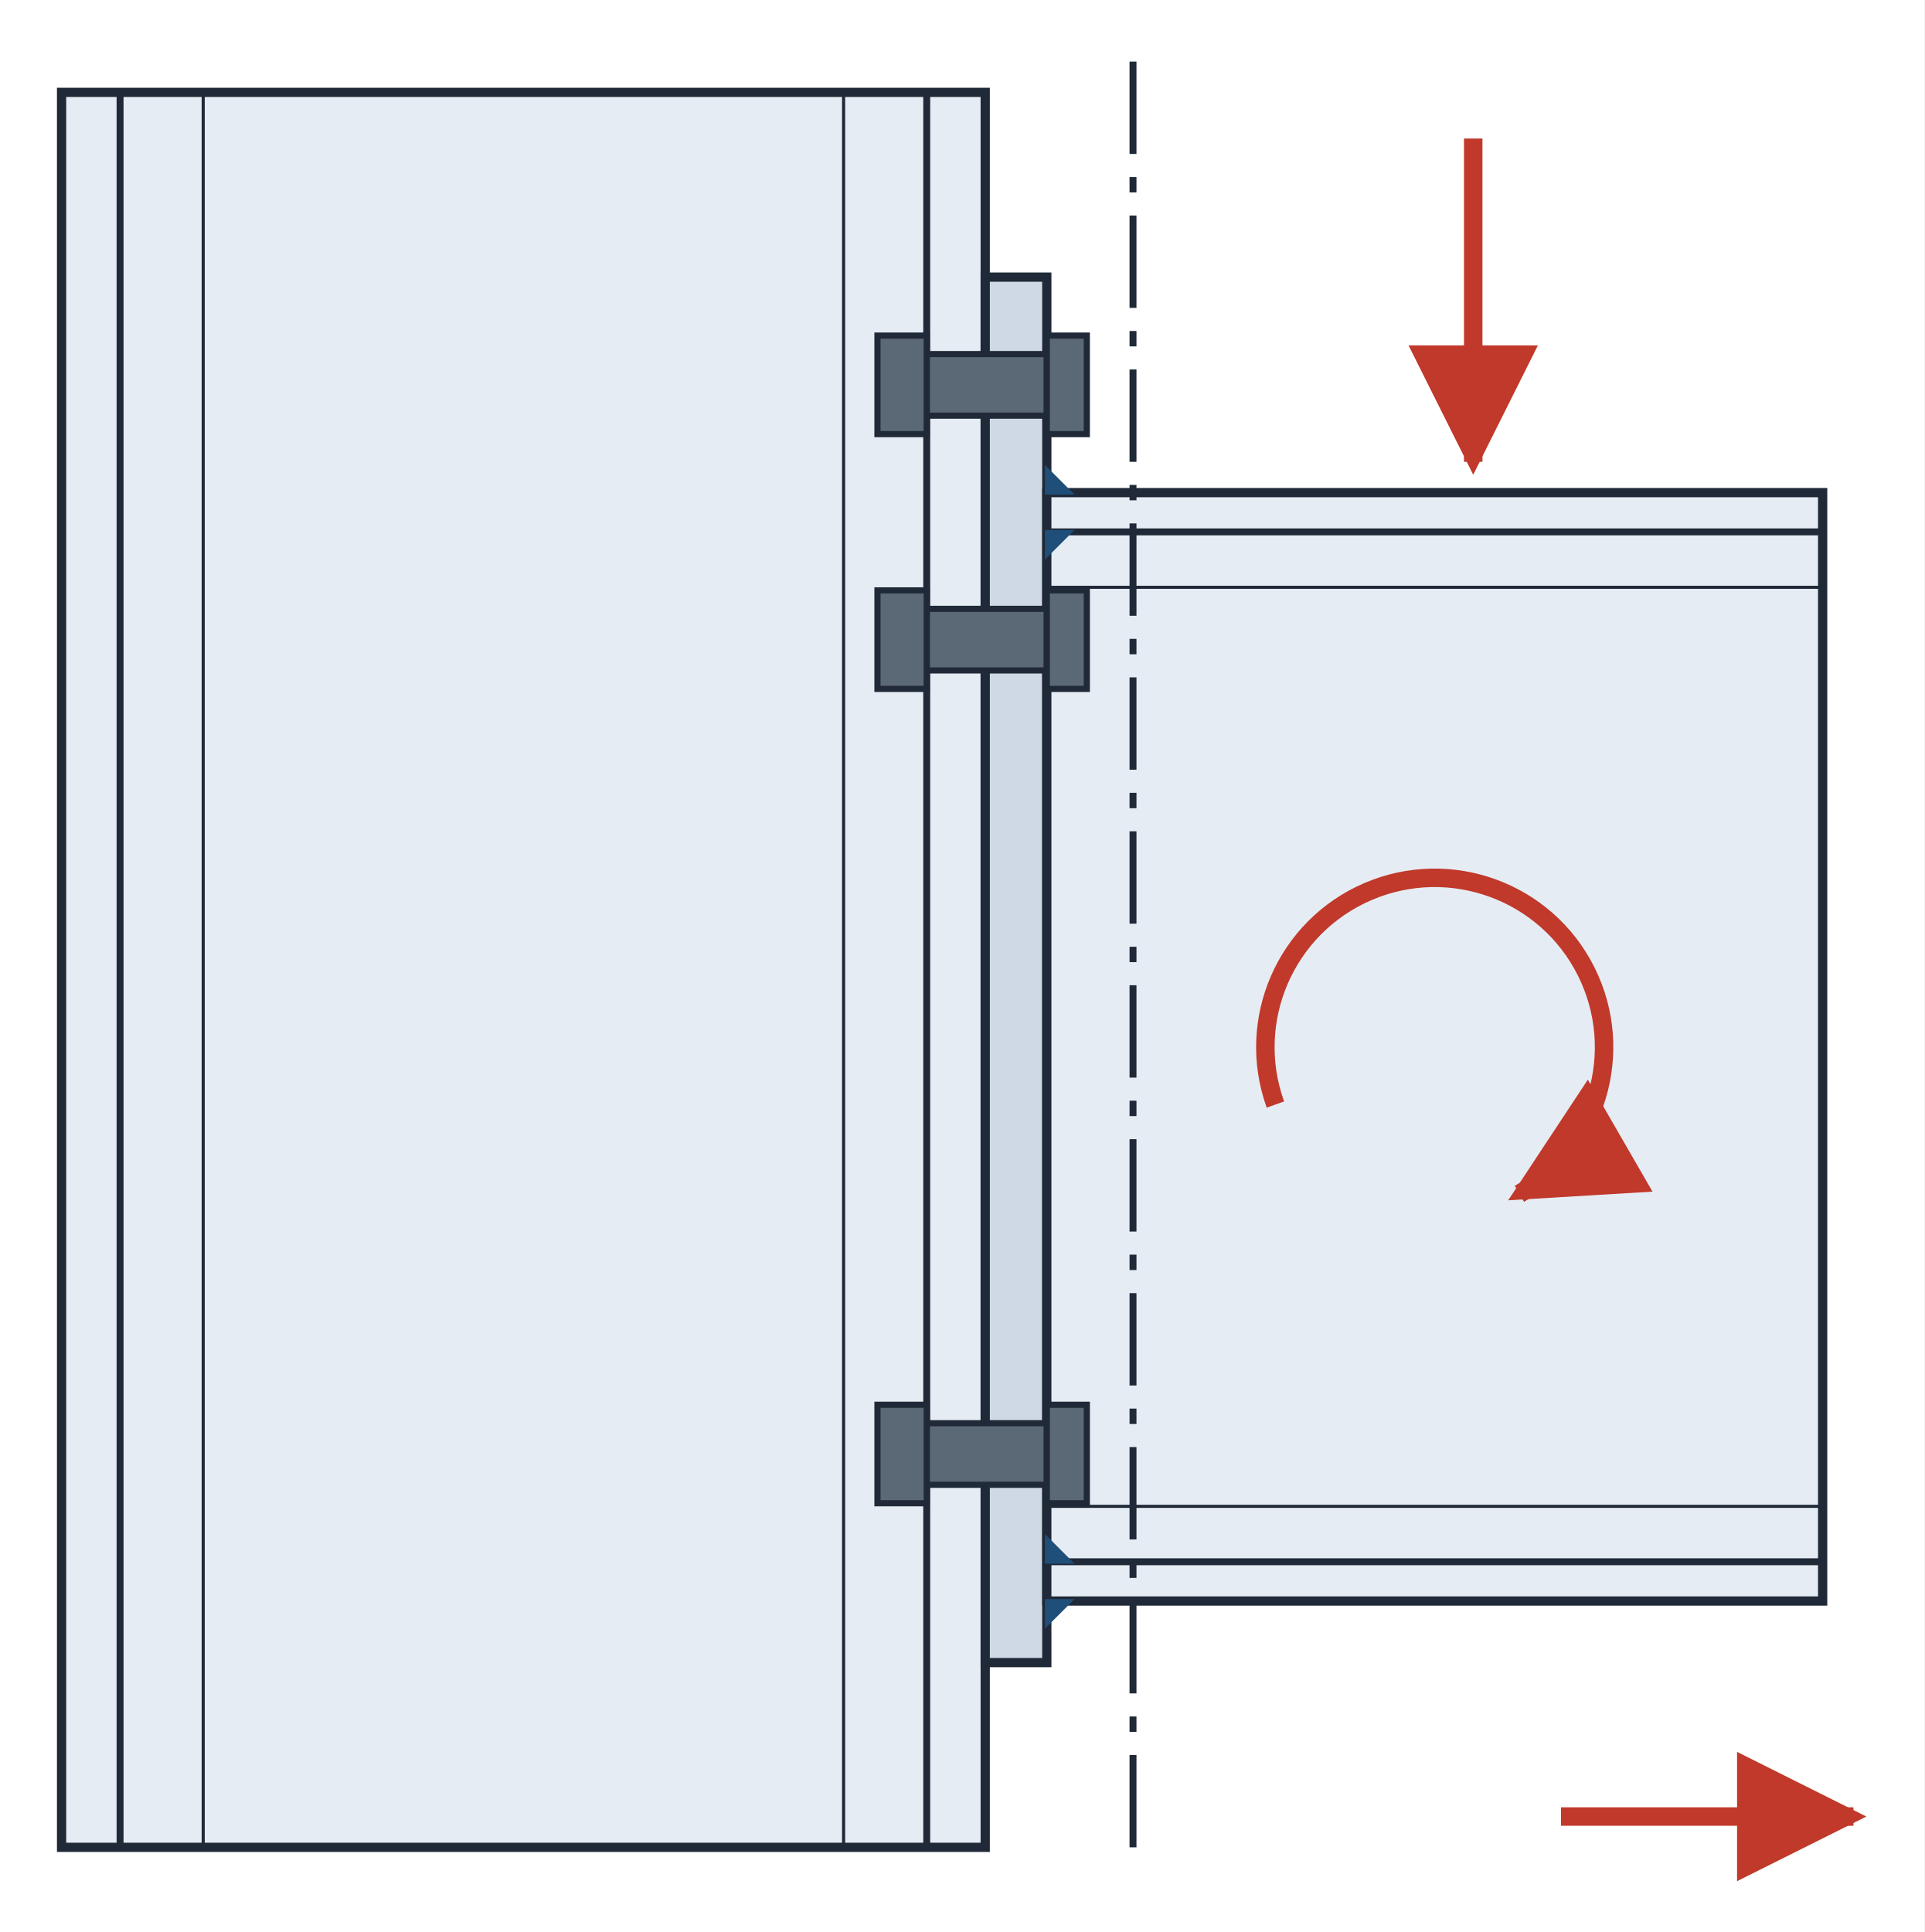
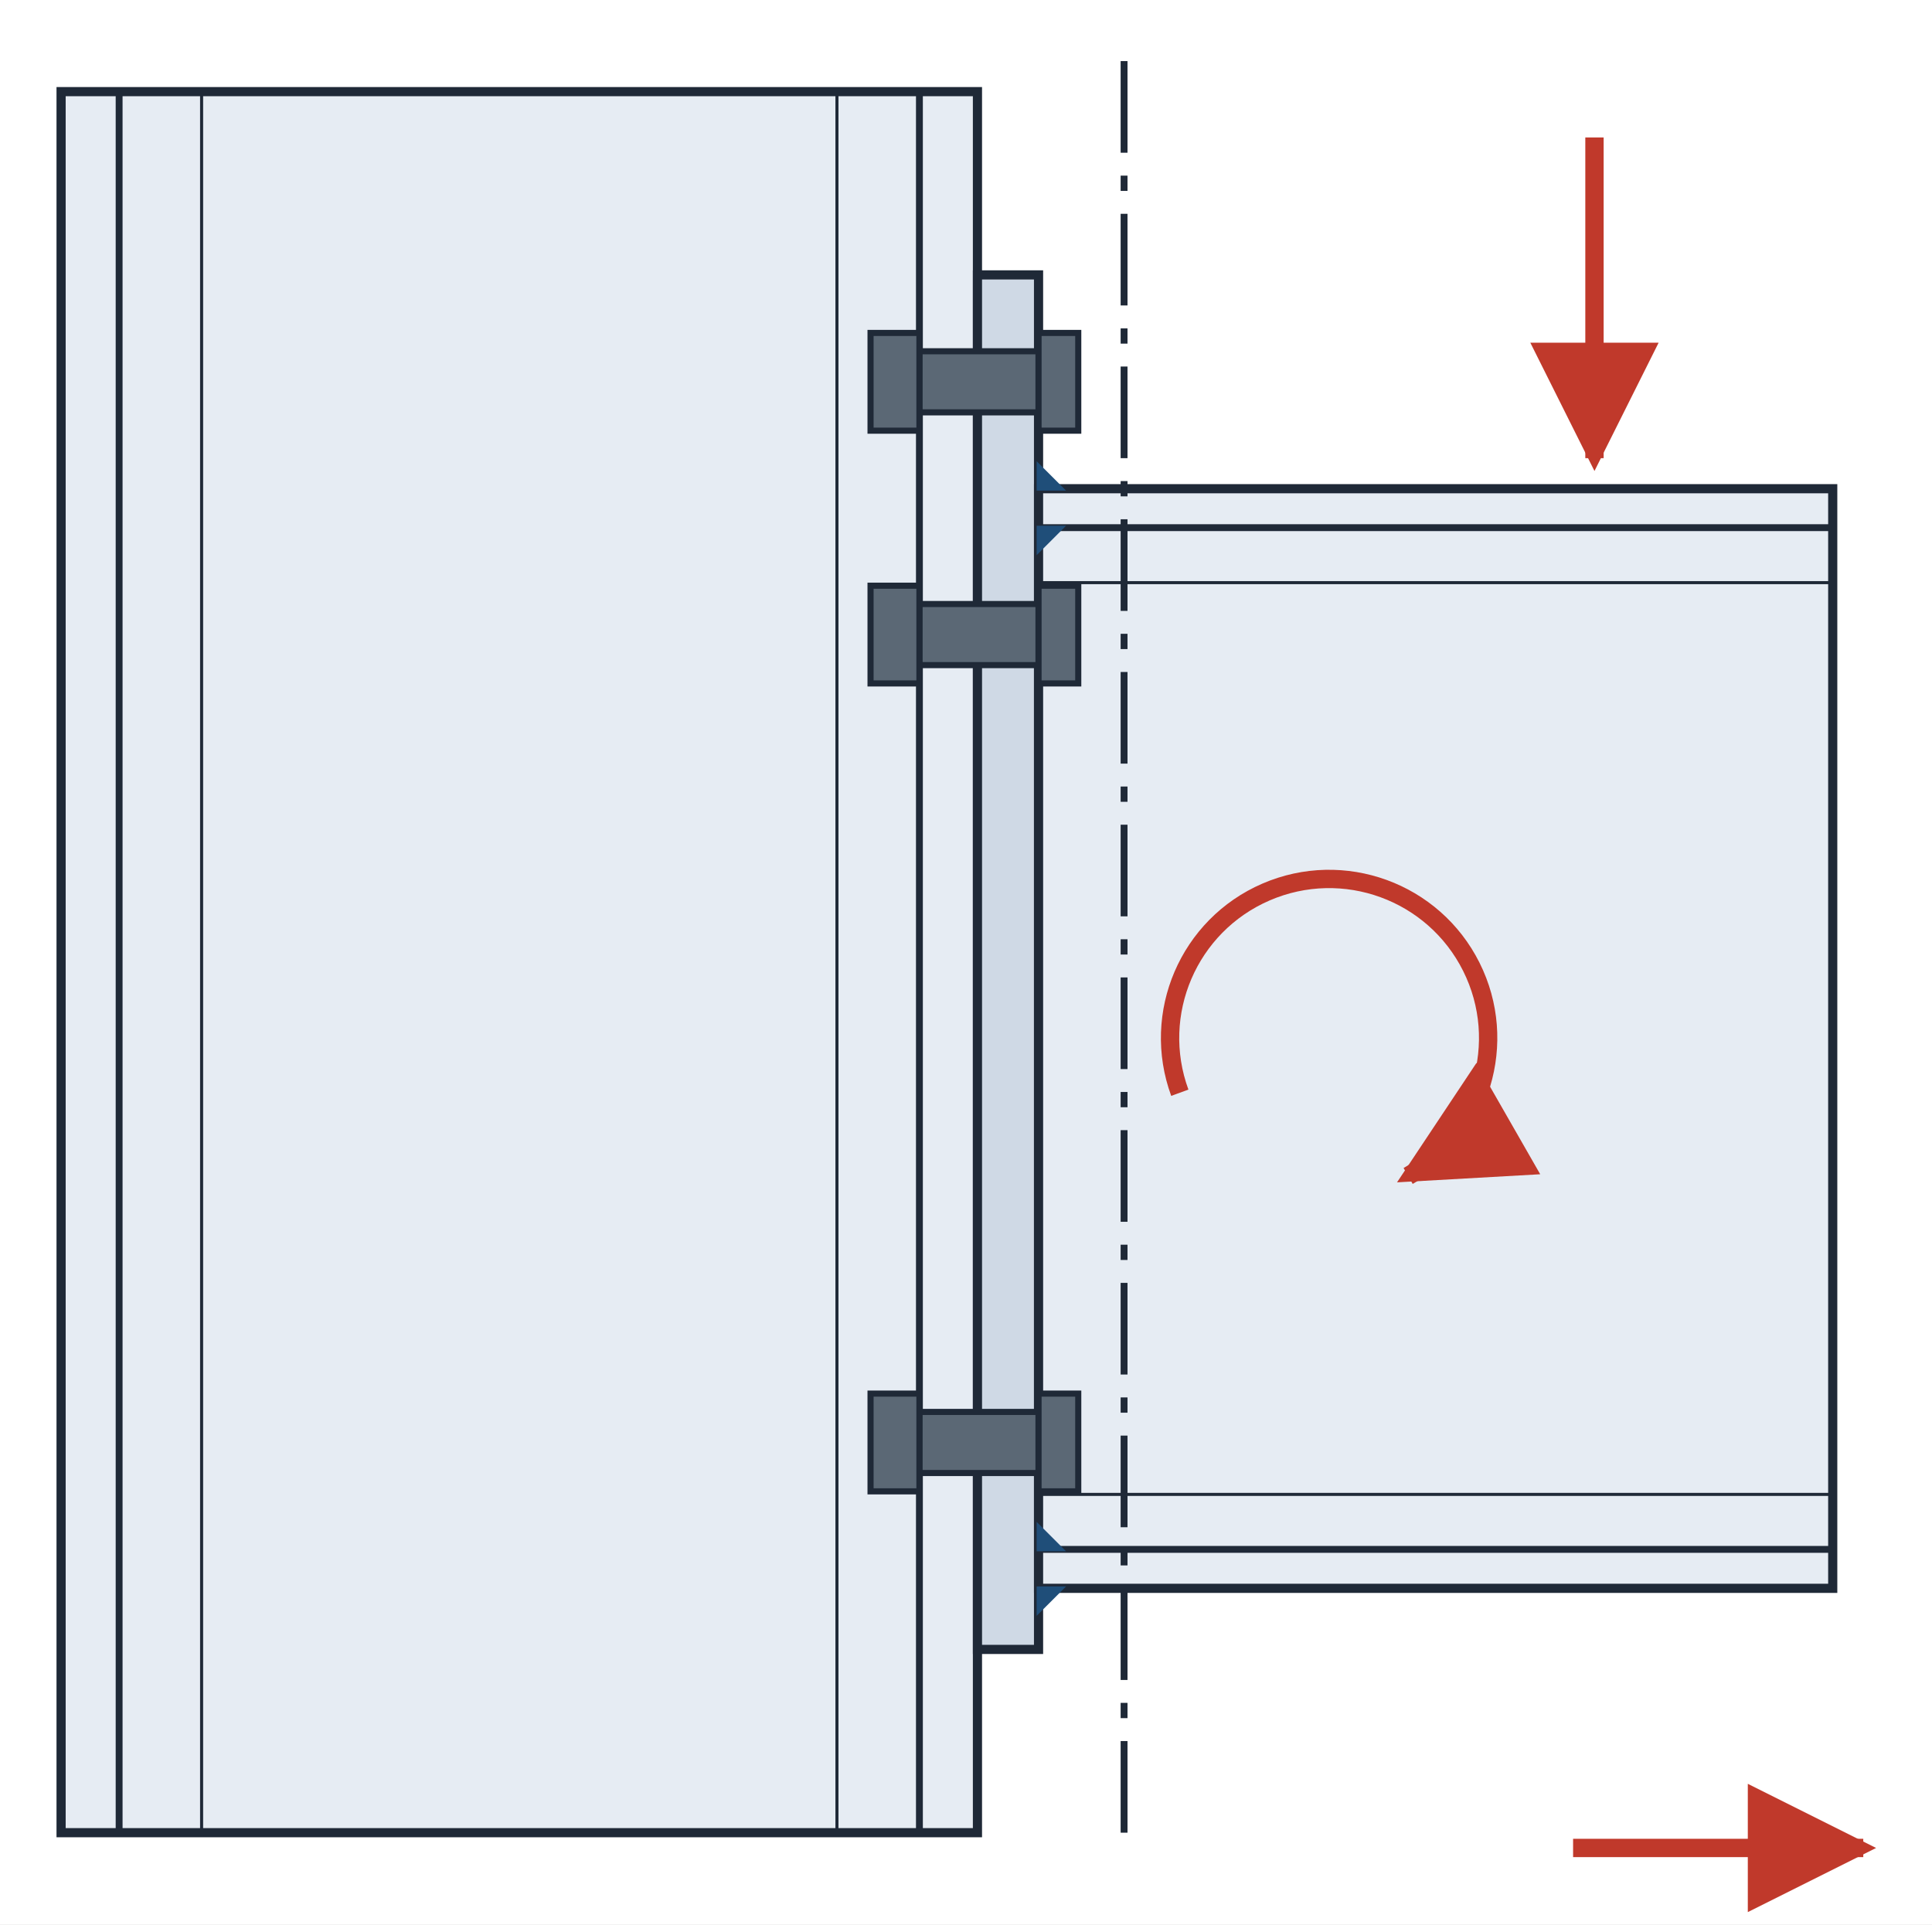
- <svg xmlns="http://www.w3.org/2000/svg" viewBox="12 72 250 251" width="250" height="251">
+ <svg xmlns="http://www.w3.org/2000/svg" viewBox="12 72 253 252" width="253" height="252">
  <defs>
    <marker id="pf-kraft" viewBox="0 0 10 10" refX="9" refY="5" markerWidth="7" markerHeight="7" orient="auto-start-reverse">
      <path d="M0,0 L10,5 L0,10 z" fill="#c0392b" />
    </marker>
    <marker id="pf-mass" viewBox="0 0 10 10" refX="9" refY="5" markerWidth="5" markerHeight="5" orient="auto-start-reverse">
      <path d="M0,0 L10,5 L0,10 z" fill="#5b6875" />
    </marker>
    <pattern id="schraffur" patternUnits="userSpaceOnUse" width="4" height="4" patternTransform="rotate(45)">
      <rect width="4" height="4" fill="#ffffff" />
      <line x1="0" y1="0" x2="0" y2="4" stroke="#000000" stroke-width="0.8" />
    </pattern>
    <pattern id="beton" patternUnits="userSpaceOnUse" width="12" height="14" patternTransform="rotate(45)">
      <rect width="12" height="14" fill="#ffffff" />
      <line x1="0" y1="0" x2="0" y2="14" stroke="#000000" stroke-width="0.6" />
      <line x1="6" y1="0.5" x2="6" y2="14" stroke="#000000" stroke-width="0.6" stroke-dasharray="4 3" />
    </pattern>
  </defs>
-   <rect x="12" y="72" width="250" height="251" fill="#ffffff" />
+   <rect x="12" y="72" width="253" height="252" fill="#ffffff" />
  <rect x="20" y="84" width="120" height="228" fill="#e6ecf3" stroke="#1f2937" stroke-width="1.2" />
  <line x1="27.6" y1="84" x2="27.6" y2="312" stroke="#1f2937" stroke-width="0.9" />
  <line x1="132.4" y1="84" x2="132.4" y2="312" stroke="#1f2937" stroke-width="0.9" />
  <line x1="38.4" y1="84" x2="38.4" y2="312" stroke="#1f2937" stroke-width="0.4" />
  <line x1="121.6" y1="84" x2="121.6" y2="312" stroke="#1f2937" stroke-width="0.4" />
  <rect x="140" y="108" width="8" height="180" fill="#cfd9e5" stroke="#1f2937" stroke-width="1.2" />
-   <rect x="148" y="136" width="100.8" height="144" fill="#e6ecf3" stroke="#1f2937" stroke-width="1.2" />
-   <line x1="148" y1="141.1" x2="248.8" y2="141.1" stroke="#1f2937" stroke-width="0.9" />
-   <line x1="148" y1="274.9" x2="248.8" y2="274.9" stroke="#1f2937" stroke-width="0.9" />
-   <line x1="148" y1="148.3" x2="248.8" y2="148.3" stroke="#1f2937" stroke-width="0.4" />
-   <line x1="148" y1="267.7" x2="248.8" y2="267.7" stroke="#1f2937" stroke-width="0.4" />
+   <rect x="148" y="136" width="104" height="144" fill="#e6ecf3" stroke="#1f2937" stroke-width="1.2" />
+   <line x1="148" y1="141.1" x2="252" y2="141.1" stroke="#1f2937" stroke-width="0.9" />
+   <line x1="148" y1="274.9" x2="252" y2="274.9" stroke="#1f2937" stroke-width="0.9" />
+   <line x1="148" y1="148.3" x2="252" y2="148.3" stroke="#1f2937" stroke-width="0.4" />
+   <line x1="148" y1="267.7" x2="252" y2="267.7" stroke="#1f2937" stroke-width="0.4" />
  <polygon points="148,136 151,136 148,133" fill="#1f4e79" stroke="#1f4e79" stroke-width="0.5" />
  <polygon points="148,141.1 151,141.1 148,144.1" fill="#1f4e79" stroke="#1f4e79" stroke-width="0.5" />
  <polygon points="148,274.9 151,274.9 148,271.9" fill="#1f4e79" stroke="#1f4e79" stroke-width="0.5" />
  <polygon points="148,280 151,280 148,283" fill="#1f4e79" stroke="#1f4e79" stroke-width="0.5" />
  <rect x="132.4" y="118" width="15.6" height="8" fill="#5b6875" stroke="#1f2937" stroke-width="0.8" />
  <rect x="148" y="115.6" width="5.2" height="12.8" fill="#5b6875" stroke="#1f2937" stroke-width="0.8" />
  <rect x="126" y="115.6" width="6.4" height="12.8" fill="#5b6875" stroke="#1f2937" stroke-width="0.8" />
  <rect x="132.4" y="151.1" width="15.6" height="8" fill="#5b6875" stroke="#1f2937" stroke-width="0.8" />
  <rect x="148" y="148.7" width="5.2" height="12.8" fill="#5b6875" stroke="#1f2937" stroke-width="0.8" />
  <rect x="126" y="148.7" width="6.4" height="12.8" fill="#5b6875" stroke="#1f2937" stroke-width="0.8" />
  <rect x="132.4" y="256.9" width="15.6" height="8" fill="#5b6875" stroke="#1f2937" stroke-width="0.8" />
  <rect x="148" y="254.5" width="5.2" height="12.8" fill="#5b6875" stroke="#1f2937" stroke-width="0.8" />
  <rect x="126" y="254.5" width="6.4" height="12.8" fill="#5b6875" stroke="#1f2937" stroke-width="0.8" />
  <line x1="159.2" y1="80" x2="159.2" y2="314" stroke="#1f2937" stroke-width="0.9" stroke-dasharray="12 3 2 3" />
-   <line x1="203.4" y1="90" x2="203.4" y2="132" stroke="#c0392b" stroke-width="2.4" marker-end="url(#pf-kraft)" />
-   <path d="M177.7,215.5 A22,22 0 1 1 209.4,227.1" fill="none" stroke="#c0392b" stroke-width="2.4" marker-end="url(#pf-kraft)" />
-   <line x1="214.8" y1="308" x2="252.8" y2="308" stroke="#c0392b" stroke-width="2.4" marker-end="url(#pf-kraft)" />
+   <line x1="220.8" y1="90" x2="220.8" y2="132" stroke="#c0392b" stroke-width="2.4" marker-end="url(#pf-kraft)" />
+   <path d="M166.5,215.1 A20.824,20.824 0 1 1 196.4,226.0" fill="none" stroke="#c0392b" stroke-width="2.4" marker-end="url(#pf-kraft)" />
+   <line x1="218" y1="314" x2="256" y2="314" stroke="#c0392b" stroke-width="2.4" marker-end="url(#pf-kraft)" />
</svg>
